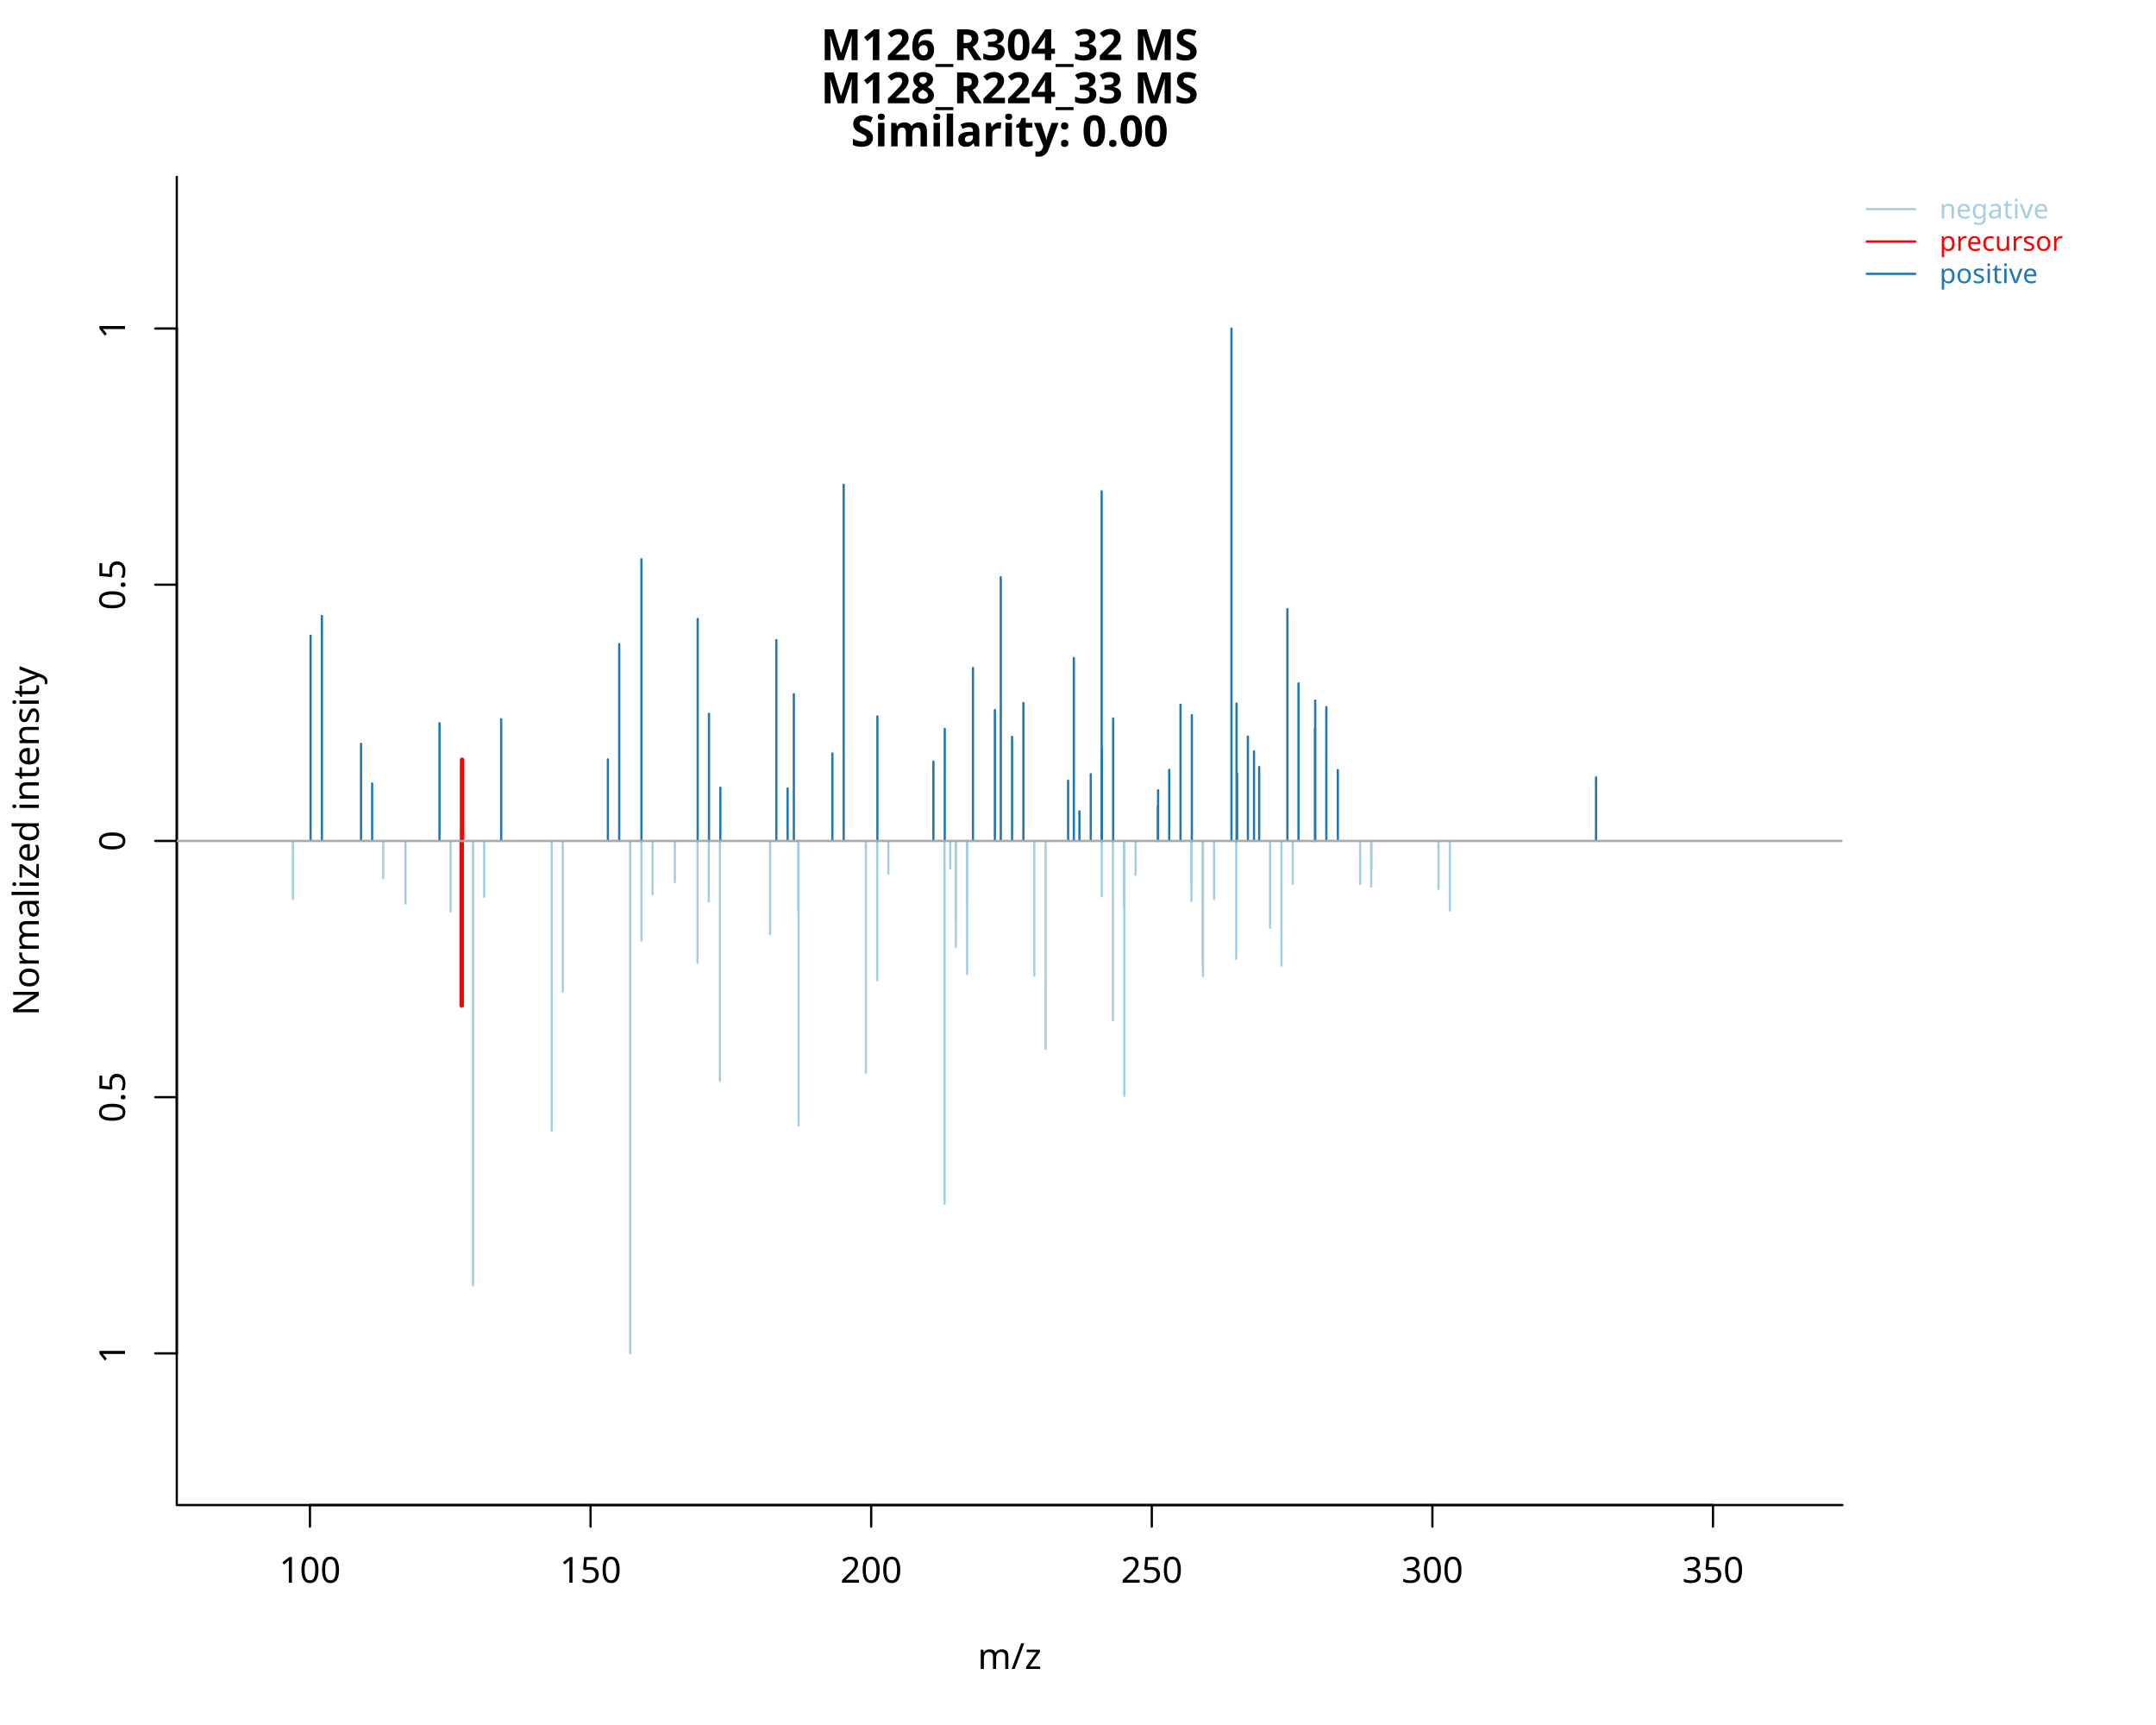
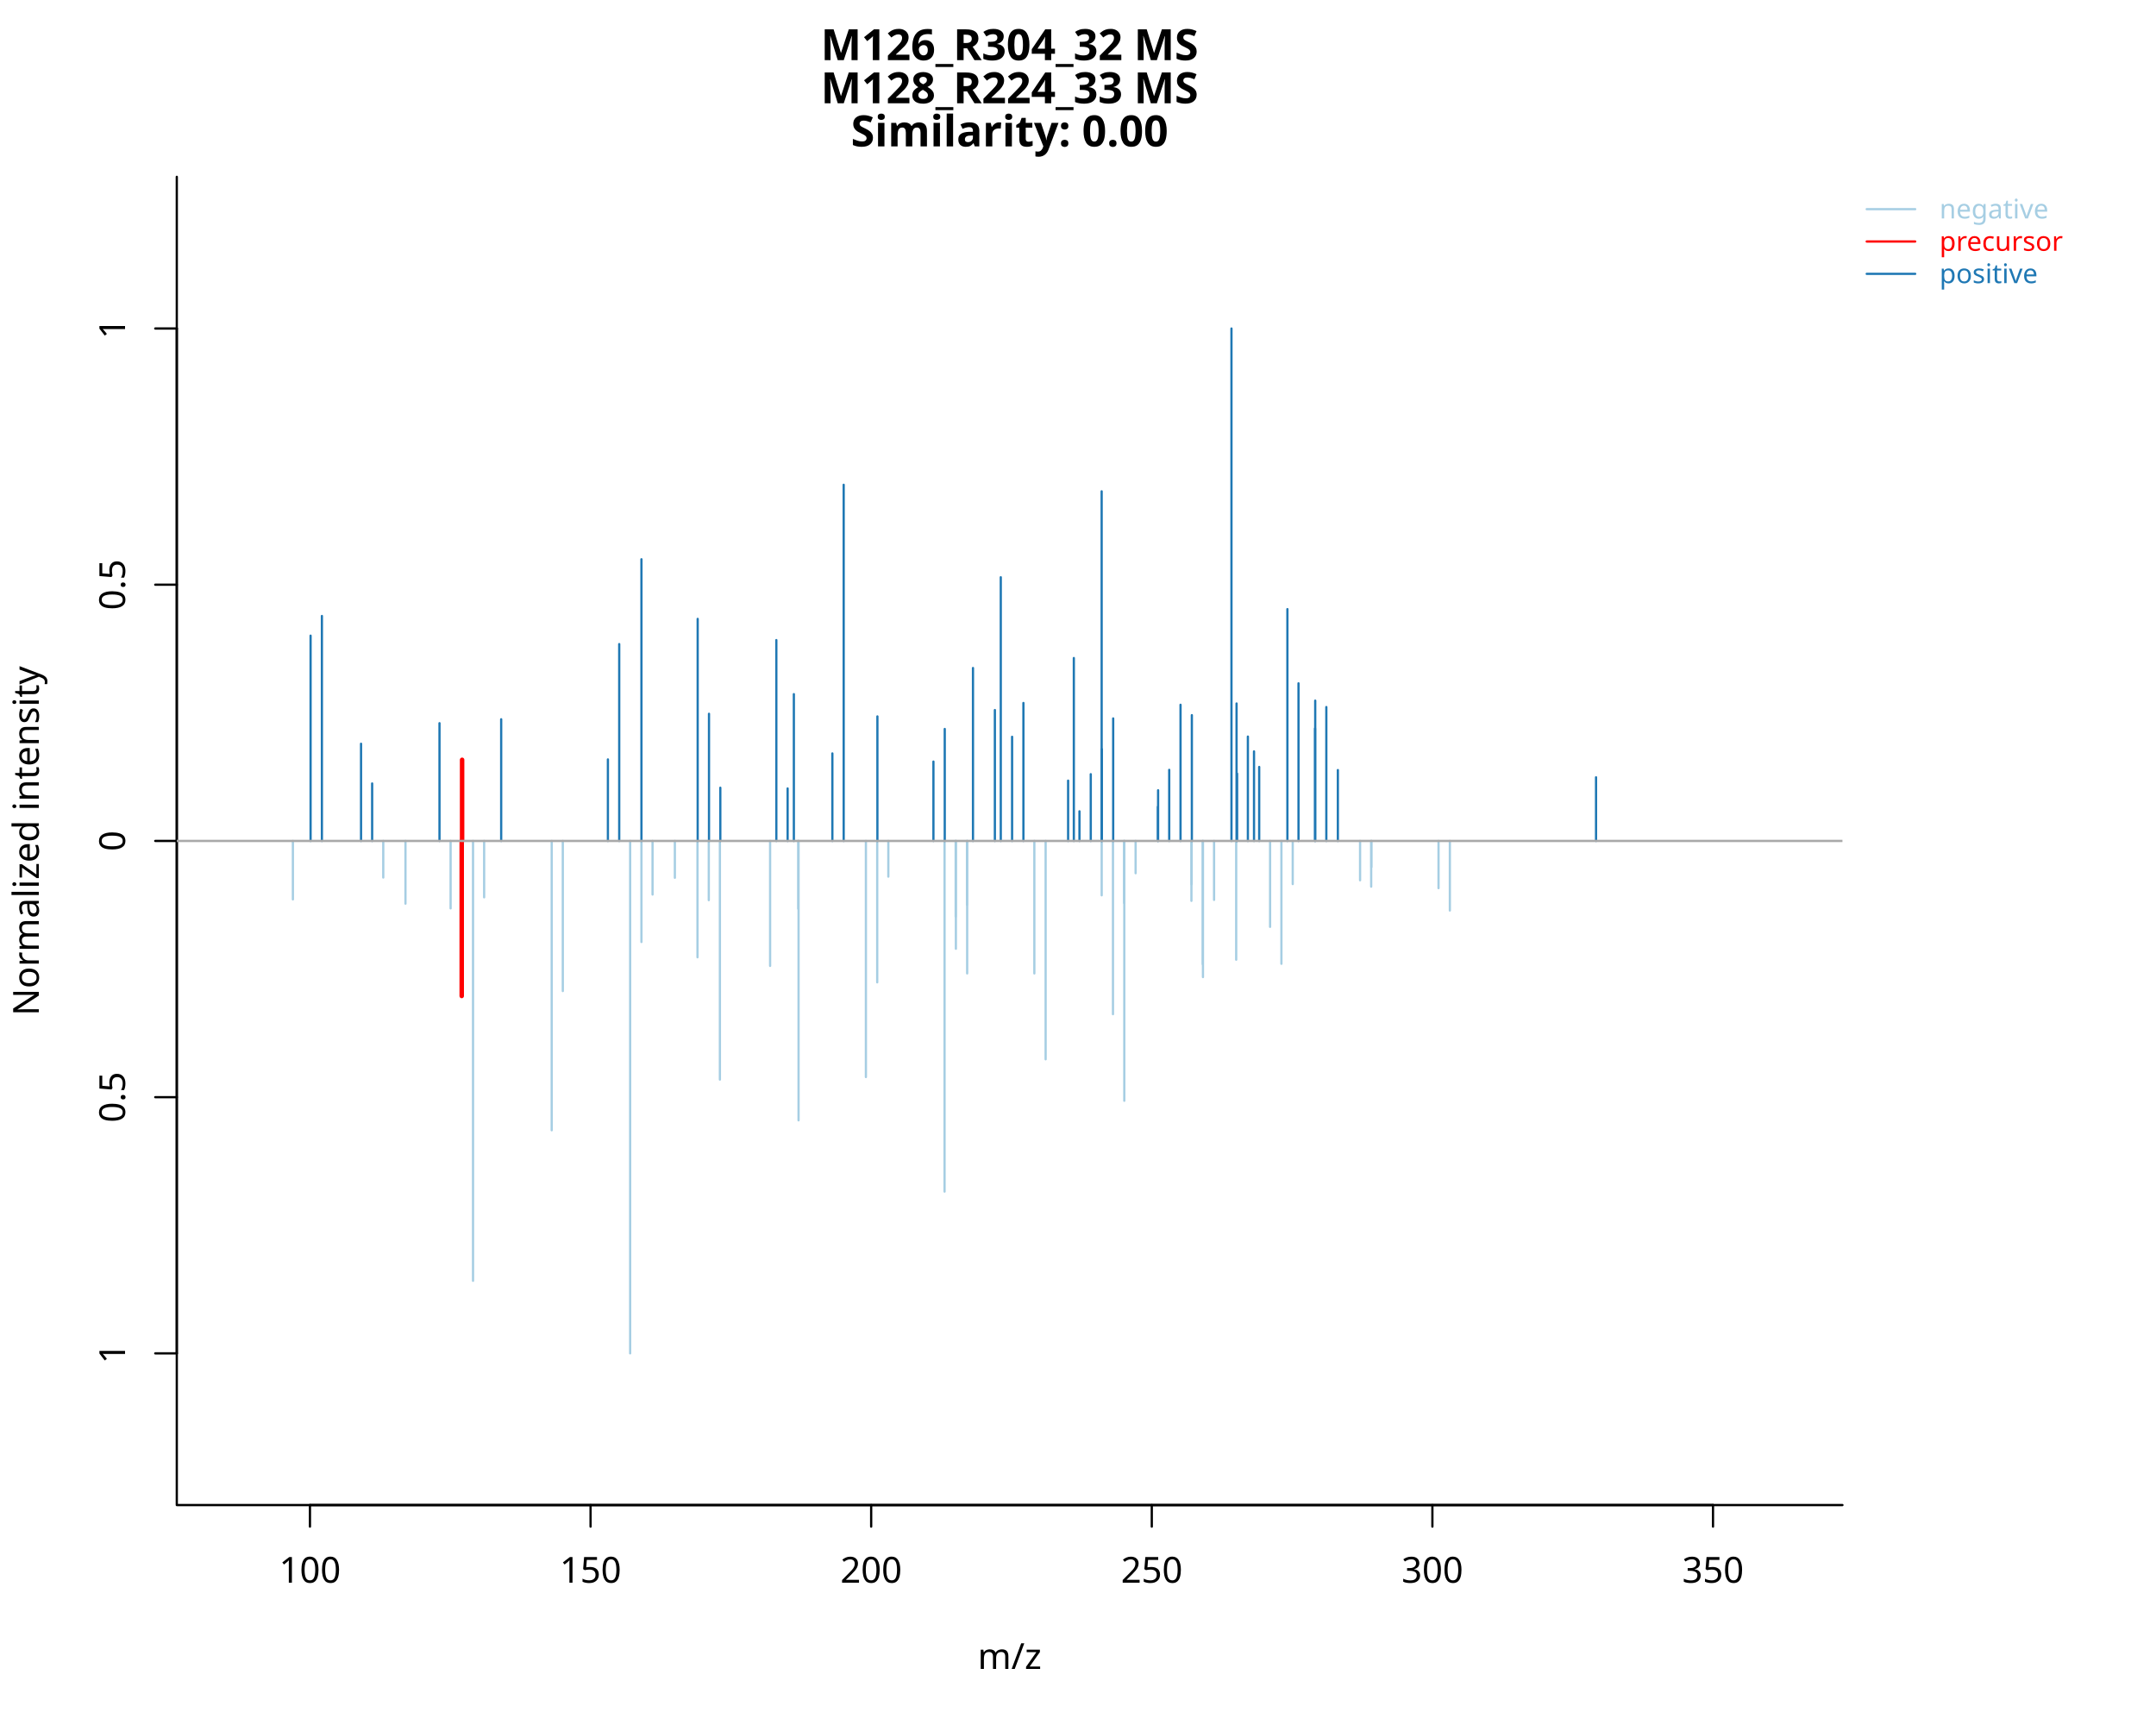
<svg xmlns="http://www.w3.org/2000/svg" class="svglite" data-engine-version="2.0" width="720.00pt" height="576.00pt" viewBox="0 0 720.00 576.00">
  <defs>
    <style type="text/css">
    .svglite line, .svglite polyline, .svglite polygon, .svglite path, .svglite rect, .svglite circle {
      fill: none;
      stroke: #000000;
      stroke-linecap: round;
      stroke-linejoin: round;
      stroke-miterlimit: 10.00;
    }
  </style>
  </defs>
  <rect width="100%" height="100%" style="stroke: none; fill: #FFFFFF;" />
  <defs>
    <clipPath id="cpMC4wMHw3MjAuMDB8MC4wMHw1NzYuMDA=">
      <rect x="0.00" y="0.00" width="720.00" height="576.00" />
    </clipPath>
  </defs>
  <g clip-path="url(#cpMC4wMHw3MjAuMDB8MC4wMHw1NzYuMDA=)">
    <line x1="103.51" y1="502.56" x2="572.06" y2="502.56" style="stroke-width: 0.75;" />
    <line x1="103.51" y1="502.56" x2="103.51" y2="509.76" style="stroke-width: 0.75;" />
    <line x1="197.22" y1="502.56" x2="197.22" y2="509.76" style="stroke-width: 0.75;" />
    <line x1="290.93" y1="502.56" x2="290.93" y2="509.76" style="stroke-width: 0.75;" />
    <line x1="384.64" y1="502.56" x2="384.64" y2="509.76" style="stroke-width: 0.75;" />
    <line x1="478.35" y1="502.56" x2="478.35" y2="509.76" style="stroke-width: 0.75;" />
    <line x1="572.06" y1="502.56" x2="572.06" y2="509.76" style="stroke-width: 0.75;" />
    <text x="103.51" y="528.48" text-anchor="middle" style="font-size: 12.00px; font-family: sans;" textLength="20.02px" lengthAdjust="spacingAndGlyphs">100</text>
    <text x="197.22" y="528.48" text-anchor="middle" style="font-size: 12.00px; font-family: sans;" textLength="20.02px" lengthAdjust="spacingAndGlyphs">150</text>
    <text x="290.93" y="528.48" text-anchor="middle" style="font-size: 12.00px; font-family: sans;" textLength="20.02px" lengthAdjust="spacingAndGlyphs">200</text>
    <text x="384.64" y="528.48" text-anchor="middle" style="font-size: 12.00px; font-family: sans;" textLength="20.02px" lengthAdjust="spacingAndGlyphs">250</text>
    <text x="478.35" y="528.48" text-anchor="middle" style="font-size: 12.00px; font-family: sans;" textLength="20.02px" lengthAdjust="spacingAndGlyphs">300</text>
    <text x="572.06" y="528.48" text-anchor="middle" style="font-size: 12.00px; font-family: sans;" textLength="20.02px" lengthAdjust="spacingAndGlyphs">350</text>
    <polyline points="59.04,59.04 59.04,502.56 615.29,502.56 " style="stroke-width: 0.75;" />
  </g>
  <defs>
    <clipPath id="cpMC4wMHw2NDUuNTN8MC4wMHw1NzYuMDA=">
      <rect x="0.00" y="0.00" width="645.53" height="576.00" />
    </clipPath>
  </defs>
  <g clip-path="url(#cpMC4wMHw2NDUuNTN8MC4wMHw1NzYuMDA=)">
    <text x="337.16" y="20.08" text-anchor="middle" style="font-size: 14.40px; font-weight: bold; font-family: sans;" textLength="128.11px" lengthAdjust="spacingAndGlyphs">M126_R304_32 MS</text>
    <text x="337.16" y="34.48" text-anchor="middle" style="font-size: 14.40px; font-weight: bold; font-family: sans;" textLength="128.11px" lengthAdjust="spacingAndGlyphs">M128_R224_33 MS</text>
    <text x="337.16" y="48.88" text-anchor="middle" style="font-size: 14.40px; font-weight: bold; font-family: sans;" textLength="94.44px" lengthAdjust="spacingAndGlyphs">Similarity: 0.00</text>
    <text x="337.16" y="557.28" text-anchor="middle" style="font-size: 12.00px; font-family: sans;" textLength="19.34px" lengthAdjust="spacingAndGlyphs">m/z</text>
    <text transform="translate(12.96,280.80) rotate(-90)" text-anchor="middle" style="font-size: 12.00px; font-family: sans;" textLength="108.06px" lengthAdjust="spacingAndGlyphs">Normalized intensity</text>
  </g>
  <defs>
    <clipPath id="cpNTkuMDR8NjE1LjI5fDU5LjA0fDUwMi41Ng==">
      <rect x="59.04" y="59.04" width="556.25" height="443.52" />
    </clipPath>
  </defs>
  <g clip-path="url(#cpNTkuMDR8NjE1LjI5fDU5LjA0fDUwMi41Ng==)">
    <line x1="210.44" y1="280.80" x2="210.44" y2="451.91" style="stroke-width: 0.75; stroke: #A6CEE3;" />
-     <line x1="157.97" y1="280.80" x2="157.97" y2="429.16" style="stroke-width: 0.75; stroke: #A6CEE3;" />
-     <line x1="315.44" y1="280.80" x2="315.44" y2="401.94" style="stroke-width: 0.75; stroke: #A6CEE3;" />
-     <line x1="184.24" y1="280.80" x2="184.24" y2="377.47" style="stroke-width: 0.75; stroke: #A6CEE3;" />
-     <line x1="266.68" y1="280.80" x2="266.68" y2="375.85" style="stroke-width: 0.75; stroke: #A6CEE3;" />
-     <line x1="375.46" y1="280.80" x2="375.46" y2="365.86" style="stroke-width: 0.75; stroke: #A6CEE3;" />
-     <line x1="240.41" y1="280.80" x2="240.41" y2="360.89" style="stroke-width: 0.75; stroke: #A6CEE3;" />
-     <line x1="289.17" y1="280.80" x2="289.17" y2="358.24" style="stroke-width: 0.75; stroke: #A6CEE3;" />
-     <line x1="349.19" y1="280.80" x2="349.19" y2="350.24" style="stroke-width: 0.75; stroke: #A6CEE3;" />
-     <line x1="371.68" y1="280.80" x2="371.68" y2="340.65" style="stroke-width: 0.75; stroke: #A6CEE3;" />
-     <line x1="154.19" y1="280.80" x2="154.19" y2="335.77" style="stroke-width: 1.50; stroke: #FF0000;" />
-     <line x1="187.95" y1="280.80" x2="187.95" y2="331.16" style="stroke-width: 0.75; stroke: #A6CEE3;" />
-     <line x1="292.95" y1="280.80" x2="292.95" y2="327.31" style="stroke-width: 0.75; stroke: #A6CEE3;" />
-     <line x1="401.73" y1="280.80" x2="401.73" y2="325.89" style="stroke-width: 0.75; stroke: #A6CEE3;" />
-     <line x1="345.42" y1="280.80" x2="345.42" y2="325.82" style="stroke-width: 0.75; stroke: #A6CEE3;" />
-     <line x1="322.99" y1="280.80" x2="322.99" y2="325.24" style="stroke-width: 0.75; stroke: #A6CEE3;" />
-     <line x1="427.93" y1="280.80" x2="427.93" y2="322.45" style="stroke-width: 0.75; stroke: #A6CEE3;" />
-     <line x1="401.66" y1="280.80" x2="401.66" y2="321.91" style="stroke-width: 0.75; stroke: #A6CEE3;" />
-     <line x1="232.93" y1="280.80" x2="232.93" y2="321.55" style="stroke-width: 0.75; stroke: #A6CEE3;" />
-     <line x1="412.83" y1="280.80" x2="412.83" y2="320.19" style="stroke-width: 0.75; stroke: #A6CEE3;" />
-     <line x1="319.22" y1="280.80" x2="319.22" y2="316.20" style="stroke-width: 0.75; stroke: #A6CEE3;" />
-     <line x1="214.21" y1="280.80" x2="214.21" y2="314.03" style="stroke-width: 0.75; stroke: #A6CEE3;" />
-     <line x1="257.18" y1="280.80" x2="257.18" y2="311.99" style="stroke-width: 0.75; stroke: #A6CEE3;" />
-     <line x1="424.15" y1="280.80" x2="424.15" y2="309.81" style="stroke-width: 0.75; stroke: #A6CEE3;" />
-     <line x1="319.15" y1="280.80" x2="319.15" y2="306.93" style="stroke-width: 0.75; stroke: #A6CEE3;" />
-     <line x1="150.48" y1="280.80" x2="150.48" y2="304.28" style="stroke-width: 0.75; stroke: #A6CEE3;" />
-     <line x1="266.58" y1="280.80" x2="266.58" y2="304.15" style="stroke-width: 0.75; stroke: #A6CEE3;" />
-     <line x1="484.18" y1="280.80" x2="484.18" y2="304.05" style="stroke-width: 0.75; stroke: #A6CEE3;" />
-     <line x1="375.39" y1="280.80" x2="375.39" y2="302.87" style="stroke-width: 0.75; stroke: #A6CEE3;" />
-     <line x1="135.41" y1="280.80" x2="135.41" y2="301.71" style="stroke-width: 0.75; stroke: #A6CEE3;" />
-     <line x1="322.93" y1="280.80" x2="322.93" y2="301.46" style="stroke-width: 0.75; stroke: #A6CEE3;" />
-     <line x1="236.70" y1="280.80" x2="236.70" y2="301.02" style="stroke-width: 0.75; stroke: #A6CEE3;" />
-     <line x1="397.88" y1="280.80" x2="397.88" y2="300.82" style="stroke-width: 0.75; stroke: #A6CEE3;" />
-     <line x1="405.44" y1="280.80" x2="405.44" y2="300.20" style="stroke-width: 0.75; stroke: #A6CEE3;" />
-     <line x1="97.81" y1="280.80" x2="97.81" y2="300.15" style="stroke-width: 0.75; stroke: #A6CEE3;" />
-     <line x1="161.68" y1="280.80" x2="161.68" y2="299.45" style="stroke-width: 0.75; stroke: #A6CEE3;" />
-     <line x1="367.91" y1="280.80" x2="367.91" y2="299.30" style="stroke-width: 0.75; stroke: #A6CEE3;" />
-     <line x1="217.92" y1="280.80" x2="217.92" y2="298.57" style="stroke-width: 0.75; stroke: #A6CEE3;" />
-     <line x1="480.40" y1="280.80" x2="480.40" y2="296.83" style="stroke-width: 0.75; stroke: #A6CEE3;" />
-     <line x1="457.91" y1="280.80" x2="457.91" y2="296.03" style="stroke-width: 0.75; stroke: #A6CEE3;" />
-     <line x1="454.20" y1="280.80" x2="454.20" y2="295.19" style="stroke-width: 0.75; stroke: #A6CEE3;" />
-     <line x1="431.71" y1="280.80" x2="431.71" y2="295.12" style="stroke-width: 0.75; stroke: #A6CEE3;" />
-     <line x1="397.95" y1="280.80" x2="397.95" y2="294.89" style="stroke-width: 0.75; stroke: #A6CEE3;" />
-     <line x1="225.37" y1="280.80" x2="225.37" y2="294.54" style="stroke-width: 0.75; stroke: #A6CEE3;" />
-     <line x1="127.99" y1="280.80" x2="127.99" y2="293.20" style="stroke-width: 0.75; stroke: #A6CEE3;" />
-     <line x1="379.24" y1="280.80" x2="379.24" y2="292.10" style="stroke-width: 0.75; stroke: #A6CEE3;" />
-     <line x1="296.66" y1="280.80" x2="296.66" y2="291.74" style="stroke-width: 0.75; stroke: #A6CEE3;" />
-     <line x1="457.98" y1="280.80" x2="457.98" y2="290.18" style="stroke-width: 0.75; stroke: #A6CEE3;" />
-     <line x1="317.32" y1="280.80" x2="317.32" y2="290.00" style="stroke-width: 0.75; stroke: #A6CEE3;" />
-     <line x1="360.48" y1="280.80" x2="360.48" y2="270.90" style="stroke-width: 0.75; stroke: #1F78B4;" />
+     <line x1="157.97" y1="280.80" x2="157.97" y2="427.67" style="stroke-width: 0.75; stroke: #A6CEE3;" />
+     <line x1="315.44" y1="280.80" x2="315.44" y2="397.89" style="stroke-width: 0.75; stroke: #A6CEE3;" />
+     <line x1="184.24" y1="280.80" x2="184.24" y2="377.41" style="stroke-width: 0.75; stroke: #A6CEE3;" />
+     <line x1="266.68" y1="280.80" x2="266.68" y2="374.10" style="stroke-width: 0.75; stroke: #A6CEE3;" />
+     <line x1="375.46" y1="280.80" x2="375.46" y2="367.56" style="stroke-width: 0.75; stroke: #A6CEE3;" />
+     <line x1="240.41" y1="280.80" x2="240.41" y2="360.49" style="stroke-width: 0.75; stroke: #A6CEE3;" />
+     <line x1="289.17" y1="280.80" x2="289.17" y2="359.64" style="stroke-width: 0.75; stroke: #A6CEE3;" />
+     <line x1="349.19" y1="280.80" x2="349.19" y2="353.71" style="stroke-width: 0.75; stroke: #A6CEE3;" />
+     <line x1="371.68" y1="280.80" x2="371.68" y2="338.65" style="stroke-width: 0.75; stroke: #A6CEE3;" />
+     <line x1="154.19" y1="280.80" x2="154.19" y2="332.57" style="stroke-width: 1.50; stroke: #FF0000;" />
+     <line x1="187.95" y1="280.80" x2="187.95" y2="330.92" style="stroke-width: 0.75; stroke: #A6CEE3;" />
+     <line x1="292.95" y1="280.80" x2="292.95" y2="328.02" style="stroke-width: 0.75; stroke: #A6CEE3;" />
+     <line x1="401.73" y1="280.80" x2="401.73" y2="326.26" style="stroke-width: 0.75; stroke: #A6CEE3;" />
+     <line x1="345.42" y1="280.80" x2="345.42" y2="325.04" style="stroke-width: 0.75; stroke: #A6CEE3;" />
+     <line x1="322.99" y1="280.80" x2="322.99" y2="325.03" style="stroke-width: 0.75; stroke: #A6CEE3;" />
+     <line x1="257.18" y1="280.80" x2="257.18" y2="322.53" style="stroke-width: 0.75; stroke: #A6CEE3;" />
+     <line x1="401.66" y1="280.80" x2="401.66" y2="321.93" style="stroke-width: 0.75; stroke: #A6CEE3;" />
+     <line x1="427.93" y1="280.80" x2="427.93" y2="321.82" style="stroke-width: 0.75; stroke: #A6CEE3;" />
+     <line x1="412.83" y1="280.80" x2="412.83" y2="320.46" style="stroke-width: 0.75; stroke: #A6CEE3;" />
+     <line x1="232.93" y1="280.80" x2="232.93" y2="319.65" style="stroke-width: 0.75; stroke: #A6CEE3;" />
+     <line x1="319.22" y1="280.80" x2="319.22" y2="316.80" style="stroke-width: 0.75; stroke: #A6CEE3;" />
+     <line x1="214.21" y1="280.80" x2="214.21" y2="314.55" style="stroke-width: 0.75; stroke: #A6CEE3;" />
+     <line x1="424.15" y1="280.80" x2="424.15" y2="309.49" style="stroke-width: 0.75; stroke: #A6CEE3;" />
+     <line x1="319.15" y1="280.80" x2="319.15" y2="306.05" style="stroke-width: 0.75; stroke: #A6CEE3;" />
+     <line x1="484.18" y1="280.80" x2="484.18" y2="304.03" style="stroke-width: 0.75; stroke: #A6CEE3;" />
+     <line x1="266.58" y1="280.80" x2="266.58" y2="303.42" style="stroke-width: 0.75; stroke: #A6CEE3;" />
+     <line x1="150.48" y1="280.80" x2="150.48" y2="303.32" style="stroke-width: 0.75; stroke: #A6CEE3;" />
+     <line x1="322.93" y1="280.80" x2="322.93" y2="302.11" style="stroke-width: 0.75; stroke: #A6CEE3;" />
+     <line x1="135.41" y1="280.80" x2="135.41" y2="301.74" style="stroke-width: 0.75; stroke: #A6CEE3;" />
+     <line x1="375.39" y1="280.80" x2="375.39" y2="301.49" style="stroke-width: 0.75; stroke: #A6CEE3;" />
+     <line x1="397.88" y1="280.80" x2="397.88" y2="300.81" style="stroke-width: 0.75; stroke: #A6CEE3;" />
+     <line x1="236.70" y1="280.80" x2="236.70" y2="300.58" style="stroke-width: 0.75; stroke: #A6CEE3;" />
+     <line x1="405.44" y1="280.80" x2="405.44" y2="300.49" style="stroke-width: 0.75; stroke: #A6CEE3;" />
+     <line x1="97.81" y1="280.80" x2="97.81" y2="300.32" style="stroke-width: 0.75; stroke: #A6CEE3;" />
+     <line x1="161.68" y1="280.80" x2="161.68" y2="299.63" style="stroke-width: 0.75; stroke: #A6CEE3;" />
+     <line x1="367.91" y1="280.80" x2="367.91" y2="298.96" style="stroke-width: 0.75; stroke: #A6CEE3;" />
+     <line x1="217.92" y1="280.80" x2="217.92" y2="298.70" style="stroke-width: 0.75; stroke: #A6CEE3;" />
+     <line x1="480.40" y1="280.80" x2="480.40" y2="296.57" style="stroke-width: 0.75; stroke: #A6CEE3;" />
+     <line x1="457.91" y1="280.80" x2="457.91" y2="296.07" style="stroke-width: 0.75; stroke: #A6CEE3;" />
+     <line x1="397.95" y1="280.80" x2="397.95" y2="295.24" style="stroke-width: 0.75; stroke: #A6CEE3;" />
+     <line x1="431.71" y1="280.80" x2="431.71" y2="295.21" style="stroke-width: 0.75; stroke: #A6CEE3;" />
+     <line x1="454.20" y1="280.80" x2="454.20" y2="293.94" style="stroke-width: 0.75; stroke: #A6CEE3;" />
+     <line x1="225.37" y1="280.80" x2="225.37" y2="293.10" style="stroke-width: 0.75; stroke: #A6CEE3;" />
+     <line x1="127.99" y1="280.80" x2="127.99" y2="293.02" style="stroke-width: 0.75; stroke: #A6CEE3;" />
+     <line x1="296.66" y1="280.80" x2="296.66" y2="292.72" style="stroke-width: 0.75; stroke: #A6CEE3;" />
+     <line x1="379.24" y1="280.80" x2="379.24" y2="291.58" style="stroke-width: 0.75; stroke: #A6CEE3;" />
+     <line x1="457.98" y1="280.80" x2="457.98" y2="289.50" style="stroke-width: 0.75; stroke: #A6CEE3;" />
+     <line x1="360.49" y1="280.80" x2="360.49" y2="270.90" style="stroke-width: 0.75; stroke: #1F78B4;" />
    <line x1="386.68" y1="280.80" x2="386.68" y2="269.42" style="stroke-width: 0.75; stroke: #1F78B4;" />
    <line x1="386.75" y1="280.80" x2="386.75" y2="263.88" style="stroke-width: 0.75; stroke: #1F78B4;" />
    <line x1="263.03" y1="280.80" x2="263.03" y2="263.27" style="stroke-width: 0.75; stroke: #1F78B4;" />
    <line x1="240.55" y1="280.80" x2="240.55" y2="263.03" style="stroke-width: 0.75; stroke: #1F78B4;" />
    <line x1="124.28" y1="280.80" x2="124.28" y2="261.61" style="stroke-width: 0.75; stroke: #1F78B4;" />
    <line x1="356.70" y1="280.80" x2="356.70" y2="260.66" style="stroke-width: 0.75; stroke: #1F78B4;" />
    <line x1="533.00" y1="280.80" x2="533.00" y2="259.55" style="stroke-width: 0.75; stroke: #1F78B4;" />
    <line x1="364.26" y1="280.80" x2="364.26" y2="258.51" style="stroke-width: 0.75; stroke: #1F78B4;" />
    <line x1="413.13" y1="280.80" x2="413.13" y2="258.34" style="stroke-width: 0.75; stroke: #1F78B4;" />
    <line x1="446.78" y1="280.80" x2="446.78" y2="257.13" style="stroke-width: 0.75; stroke: #1F78B4;" />
    <line x1="390.46" y1="280.80" x2="390.46" y2="257.06" style="stroke-width: 0.75; stroke: #1F78B4;" />
    <line x1="420.51" y1="280.80" x2="420.51" y2="256.09" style="stroke-width: 0.75; stroke: #1F78B4;" />
    <line x1="311.72" y1="280.80" x2="311.72" y2="254.30" style="stroke-width: 0.75; stroke: #1F78B4;" />
    <line x1="154.32" y1="280.80" x2="154.32" y2="253.71" style="stroke-width: 1.50; stroke: #FF0000;" />
    <line x1="203.01" y1="280.80" x2="203.01" y2="253.58" style="stroke-width: 0.75; stroke: #1F78B4;" />
    <line x1="277.97" y1="280.80" x2="277.97" y2="251.58" style="stroke-width: 0.75; stroke: #1F78B4;" />
    <line x1="418.78" y1="280.80" x2="418.78" y2="250.90" style="stroke-width: 0.75; stroke: #1F78B4;" />
    <line x1="367.97" y1="280.80" x2="367.97" y2="250.18" style="stroke-width: 0.75; stroke: #1F78B4;" />
    <line x1="120.57" y1="280.80" x2="120.57" y2="248.34" style="stroke-width: 0.75; stroke: #1F78B4;" />
    <line x1="337.99" y1="280.80" x2="337.99" y2="246.02" style="stroke-width: 0.75; stroke: #1F78B4;" />
    <line x1="416.73" y1="280.80" x2="416.73" y2="245.95" style="stroke-width: 0.75; stroke: #1F78B4;" />
    <line x1="315.50" y1="280.80" x2="315.50" y2="243.41" style="stroke-width: 0.75; stroke: #1F78B4;" />
    <line x1="439.16" y1="280.80" x2="439.16" y2="243.26" style="stroke-width: 0.75; stroke: #1F78B4;" />
    <line x1="146.77" y1="280.80" x2="146.77" y2="241.48" style="stroke-width: 0.75; stroke: #1F78B4;" />
    <line x1="167.37" y1="280.80" x2="167.37" y2="240.17" style="stroke-width: 0.75; stroke: #1F78B4;" />
    <line x1="371.75" y1="280.80" x2="371.75" y2="239.89" style="stroke-width: 0.75; stroke: #1F78B4;" />
    <line x1="293.01" y1="280.80" x2="293.01" y2="239.22" style="stroke-width: 0.75; stroke: #1F78B4;" />
    <line x1="398.02" y1="280.80" x2="398.02" y2="238.79" style="stroke-width: 0.75; stroke: #1F78B4;" />
    <line x1="236.77" y1="280.80" x2="236.77" y2="238.34" style="stroke-width: 0.75; stroke: #1F78B4;" />
    <line x1="332.24" y1="280.80" x2="332.24" y2="237.09" style="stroke-width: 0.75; stroke: #1F78B4;" />
    <line x1="442.93" y1="280.80" x2="442.93" y2="236.09" style="stroke-width: 0.75; stroke: #1F78B4;" />
    <line x1="394.24" y1="280.80" x2="394.24" y2="235.33" style="stroke-width: 0.75; stroke: #1F78B4;" />
    <line x1="412.95" y1="280.80" x2="412.95" y2="234.90" style="stroke-width: 0.75; stroke: #1F78B4;" />
    <line x1="341.77" y1="280.80" x2="341.77" y2="234.73" style="stroke-width: 0.75; stroke: #1F78B4;" />
    <line x1="439.22" y1="280.80" x2="439.22" y2="233.95" style="stroke-width: 0.75; stroke: #1F78B4;" />
    <line x1="265.11" y1="280.80" x2="265.11" y2="231.78" style="stroke-width: 0.75; stroke: #1F78B4;" />
    <line x1="433.64" y1="280.80" x2="433.64" y2="228.17" style="stroke-width: 0.75; stroke: #1F78B4;" />
    <line x1="324.93" y1="280.80" x2="324.93" y2="223.05" style="stroke-width: 0.75; stroke: #1F78B4;" />
    <line x1="358.61" y1="280.80" x2="358.61" y2="219.72" style="stroke-width: 0.75; stroke: #1F78B4;" />
    <line x1="206.79" y1="280.80" x2="206.79" y2="215.07" style="stroke-width: 0.75; stroke: #1F78B4;" />
    <line x1="259.26" y1="280.80" x2="259.26" y2="213.73" style="stroke-width: 0.75; stroke: #1F78B4;" />
    <line x1="103.72" y1="280.80" x2="103.72" y2="212.25" style="stroke-width: 0.75; stroke: #1F78B4;" />
    <line x1="232.99" y1="280.80" x2="232.99" y2="206.65" style="stroke-width: 0.75; stroke: #1F78B4;" />
    <line x1="107.50" y1="280.80" x2="107.50" y2="205.68" style="stroke-width: 0.75; stroke: #1F78B4;" />
    <line x1="429.93" y1="280.80" x2="429.93" y2="203.39" style="stroke-width: 0.75; stroke: #1F78B4;" />
    <line x1="334.21" y1="280.80" x2="334.21" y2="192.75" style="stroke-width: 0.75; stroke: #1F78B4;" />
    <line x1="214.21" y1="280.80" x2="214.21" y2="186.74" style="stroke-width: 0.75; stroke: #1F78B4;" />
    <line x1="367.90" y1="280.80" x2="367.90" y2="164.06" style="stroke-width: 0.75; stroke: #1F78B4;" />
    <line x1="281.75" y1="280.80" x2="281.75" y2="161.87" style="stroke-width: 0.75; stroke: #1F78B4;" />
    <line x1="411.25" y1="280.80" x2="411.25" y2="109.69" style="stroke-width: 0.75; stroke: #1F78B4;" />
  </g>
  <g clip-path="url(#cpMC4wMHw3MjAuMDB8MC4wMHw1NzYuMDA=)">
    <line x1="59.04" y1="451.91" x2="59.04" y2="109.69" style="stroke-width: 0.75;" />
    <line x1="59.04" y1="451.91" x2="51.84" y2="451.91" style="stroke-width: 0.75;" />
    <line x1="59.04" y1="366.36" x2="51.84" y2="366.36" style="stroke-width: 0.75;" />
    <line x1="59.04" y1="280.80" x2="51.84" y2="280.80" style="stroke-width: 0.75;" />
    <line x1="59.04" y1="195.24" x2="51.84" y2="195.24" style="stroke-width: 0.75;" />
    <line x1="59.04" y1="109.69" x2="51.84" y2="109.69" style="stroke-width: 0.75;" />
    <text transform="translate(41.76,451.91) rotate(-90)" text-anchor="middle" style="font-size: 12.00px; font-family: sans;" textLength="6.67px" lengthAdjust="spacingAndGlyphs">1</text>
    <text transform="translate(41.76,366.36) rotate(-90)" text-anchor="middle" style="font-size: 12.00px; font-family: sans;" textLength="16.68px" lengthAdjust="spacingAndGlyphs">0.5</text>
    <text transform="translate(41.76,280.80) rotate(-90)" text-anchor="middle" style="font-size: 12.00px; font-family: sans;" textLength="6.67px" lengthAdjust="spacingAndGlyphs">0</text>
    <text transform="translate(41.76,195.24) rotate(-90)" text-anchor="middle" style="font-size: 12.00px; font-family: sans;" textLength="16.68px" lengthAdjust="spacingAndGlyphs">0.5</text>
    <text transform="translate(41.76,109.69) rotate(-90)" text-anchor="middle" style="font-size: 12.00px; font-family: sans;" textLength="6.67px" lengthAdjust="spacingAndGlyphs">1</text>
  </g>
  <g clip-path="url(#cpNTkuMDR8NjE1LjI5fDU5LjA0fDUwMi41Ng==)">
    <line x1="59.04" y1="280.80" x2="615.29" y2="280.80" style="stroke-width: 0.75; stroke: #A9A9A9;" />
  </g>
  <g clip-path="url(#cpMC4wMHw3MjAuMDB8MC4wMHw1NzYuMDA=)">
    <line x1="623.39" y1="69.84" x2="639.59" y2="69.84" style="stroke-width: 0.75; stroke: #A6CEE3;" />
    <line x1="623.39" y1="80.64" x2="639.59" y2="80.64" style="stroke-width: 0.75; stroke: #FF0000;" />
    <line x1="623.39" y1="91.44" x2="639.59" y2="91.44" style="stroke-width: 0.75; stroke: #1F78B4;" />
    <text x="647.69" y="72.94" style="font-size: 9.00px; fill: #A6CEE3; font-family: sans;" textLength="34.03px" lengthAdjust="spacingAndGlyphs">negative</text>
    <text x="647.69" y="83.74" style="font-size: 9.00px; fill: #FF0000; font-family: sans;" textLength="38.02px" lengthAdjust="spacingAndGlyphs">precursor</text>
    <text x="647.69" y="94.54" style="font-size: 9.00px; fill: #1F78B4; font-family: sans;" textLength="30.52px" lengthAdjust="spacingAndGlyphs">positive</text>
  </g>
</svg>
